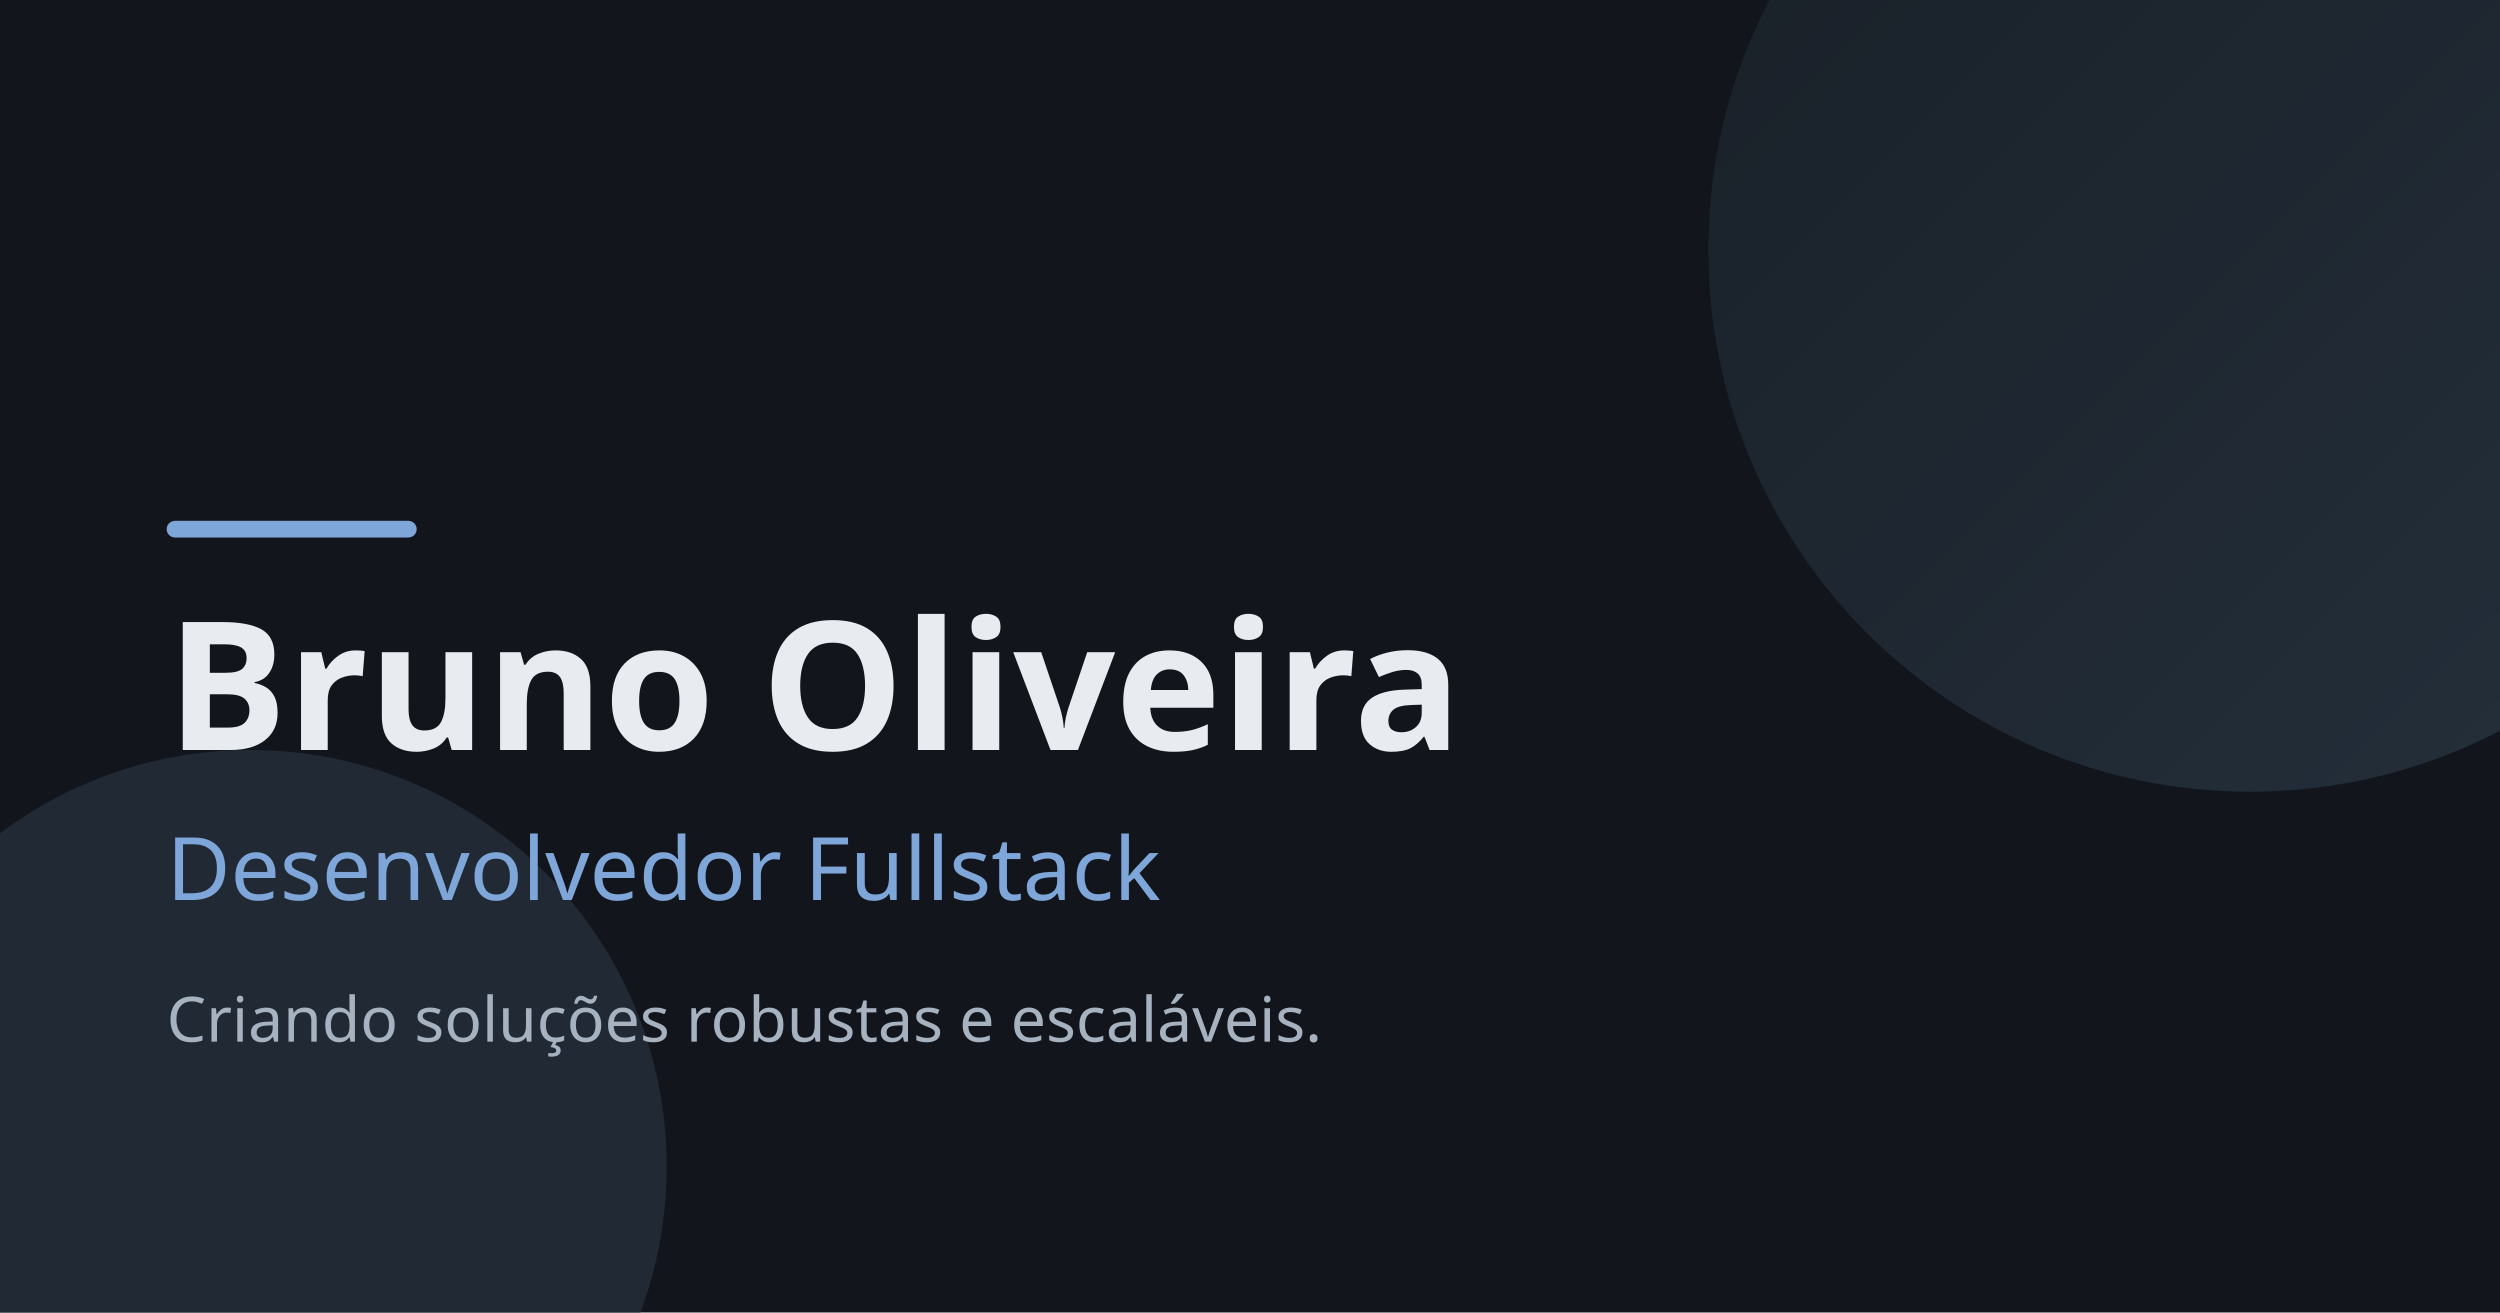
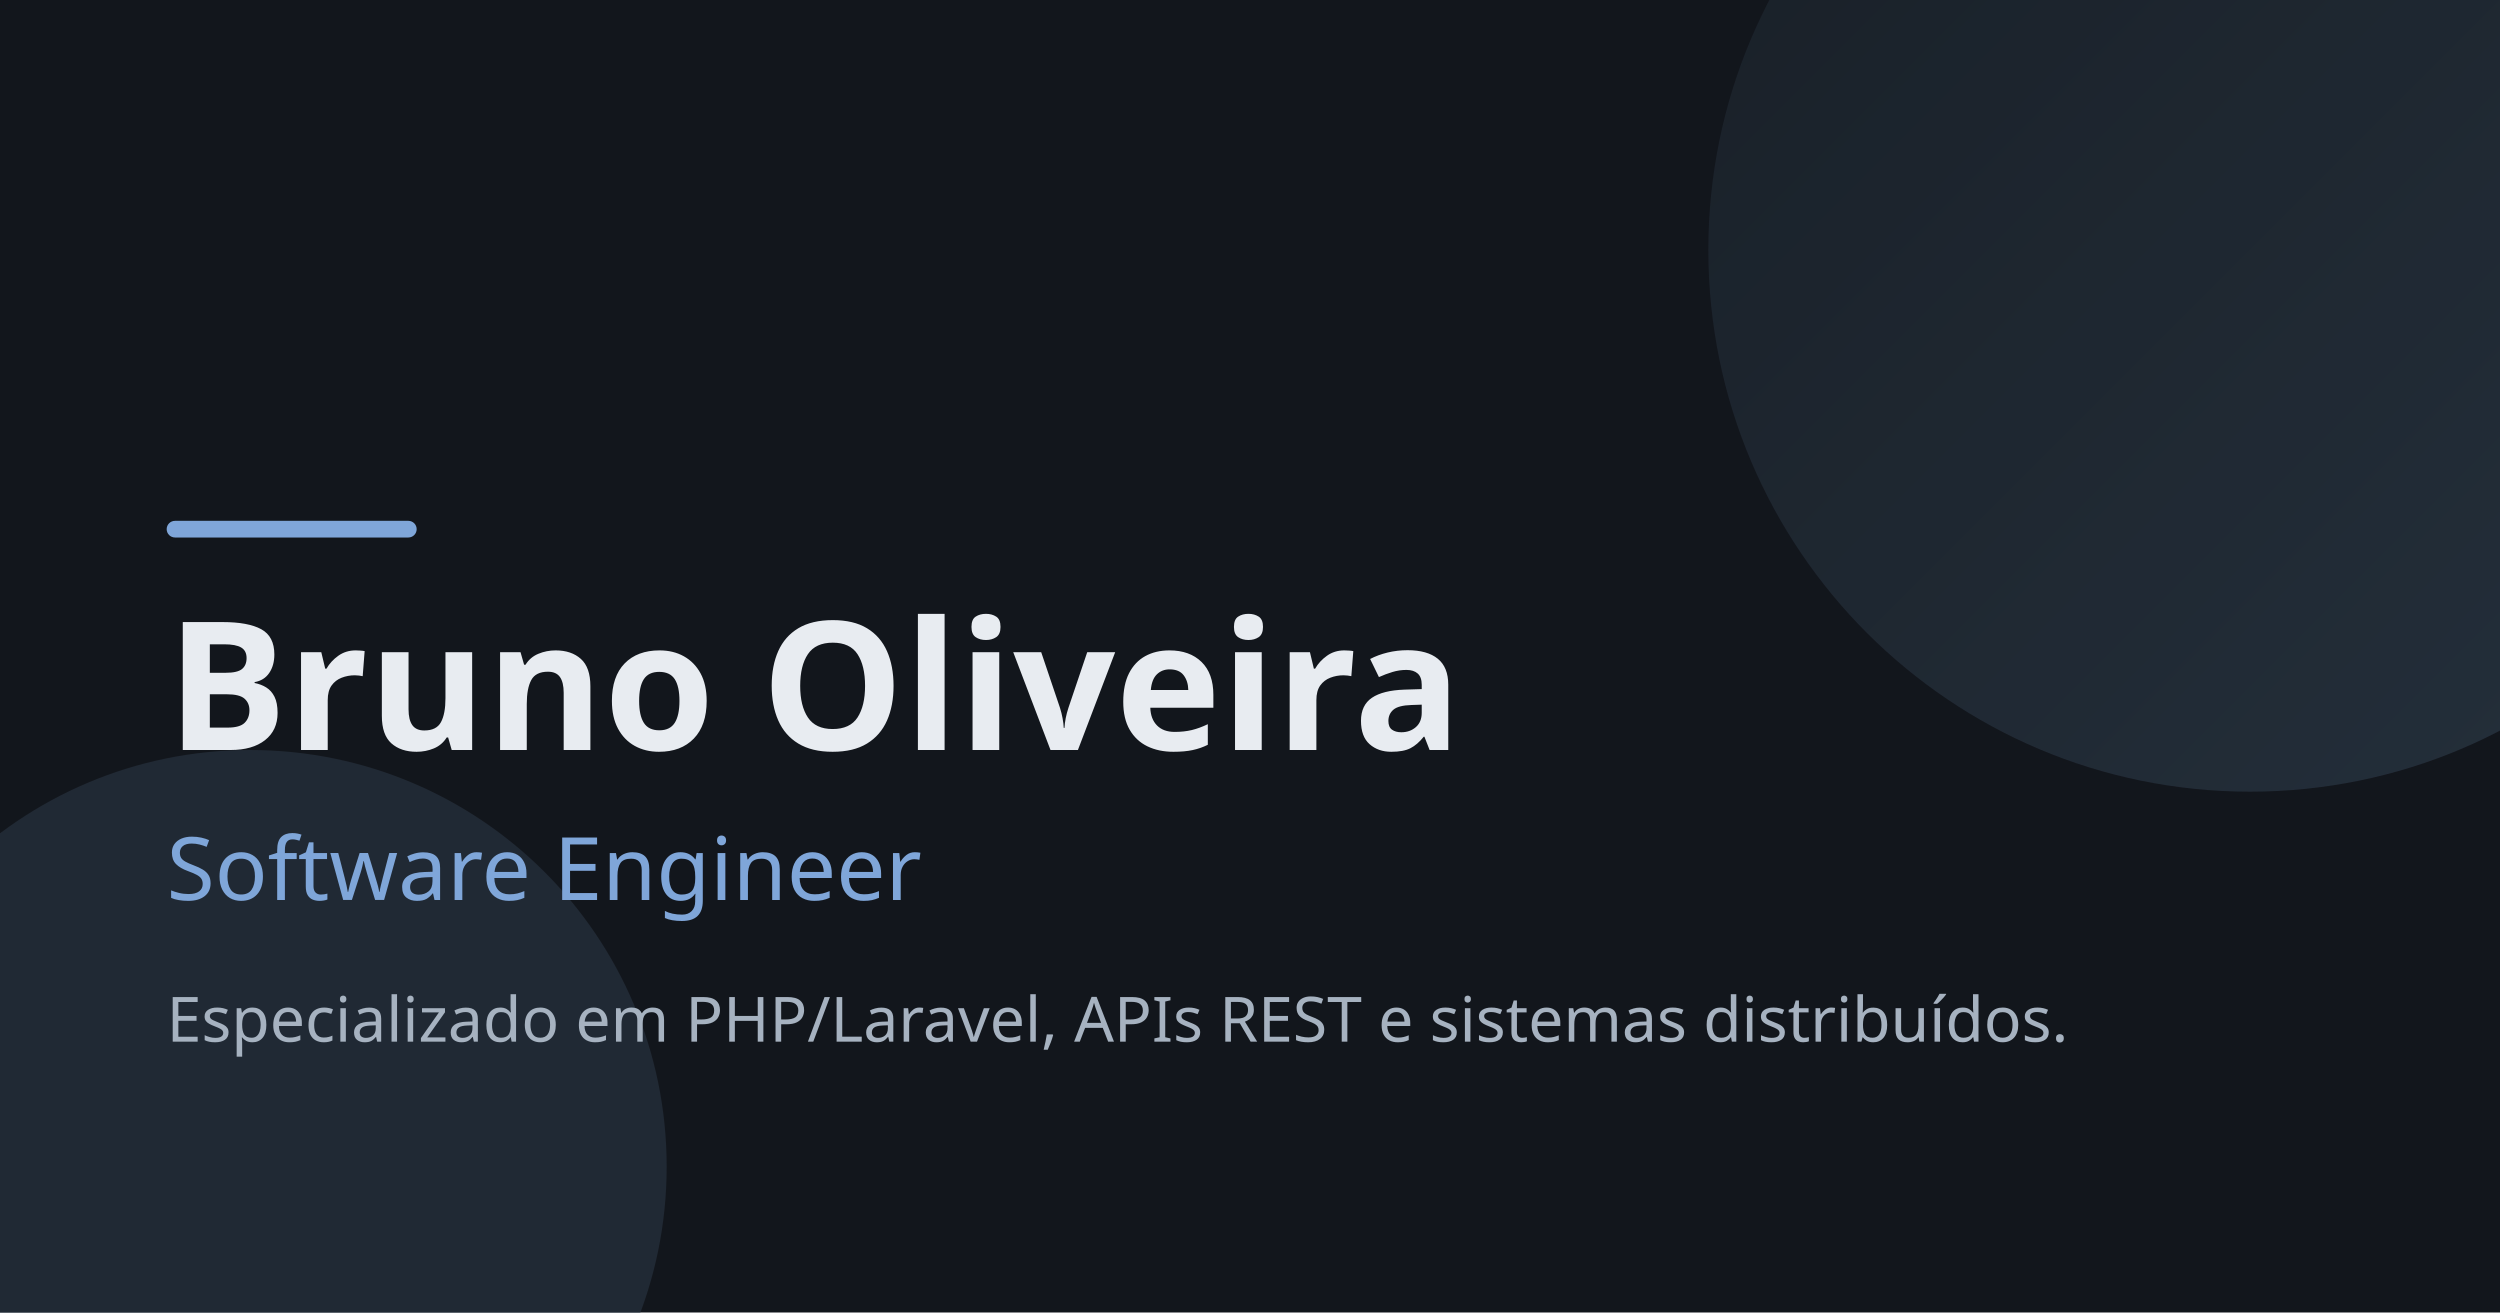
<svg xmlns="http://www.w3.org/2000/svg" width="1200" height="630" viewBox="0 0 1200 630">
  <defs>
    <linearGradient id="g" x1="0" y1="0" x2="1" y2="1">
      <stop offset="0" stop-color="#1B222B" />
      <stop offset="1" stop-color="#2E3B4B" />
    </linearGradient>
  </defs>
  <rect width="1200" height="630" fill="#12161C" />
  <circle cx="1080" cy="120" r="260" fill="url(#g)" opacity="0.7" />
  <circle cx="120" cy="560" r="200" fill="#2E3B4B" opacity="0.5" />
  <rect x="80" y="250" width="120" height="8" rx="4" fill="#7FA6D9" />
  <text x="80" y="360" font-family="sans-serif" font-size="86" font-weight="700" fill="#E8ECF1">Bruno Oliveira</text>
-   <text x="80" y="432" font-family="sans-serif" font-size="42" font-weight="400" fill="#7FA6D9">Desenvolvedor Fullstack</text>
-   <text x="80" y="500" font-family="sans-serif" font-size="30" font-weight="400" fill="#A6B2C0">Criando soluções robustas e escaláveis.</text>
+   <text x="80" y="432" font-family="sans-serif" font-size="42" font-weight="400" fill="#7FA6D9">Software Engineer</text>
+   <text x="80" y="500" font-family="sans-serif" font-size="30" font-weight="400" fill="#A6B2C0">Especializado em PHP/Laravel, APIs REST e sistemas distribuídos.</text>
</svg>
